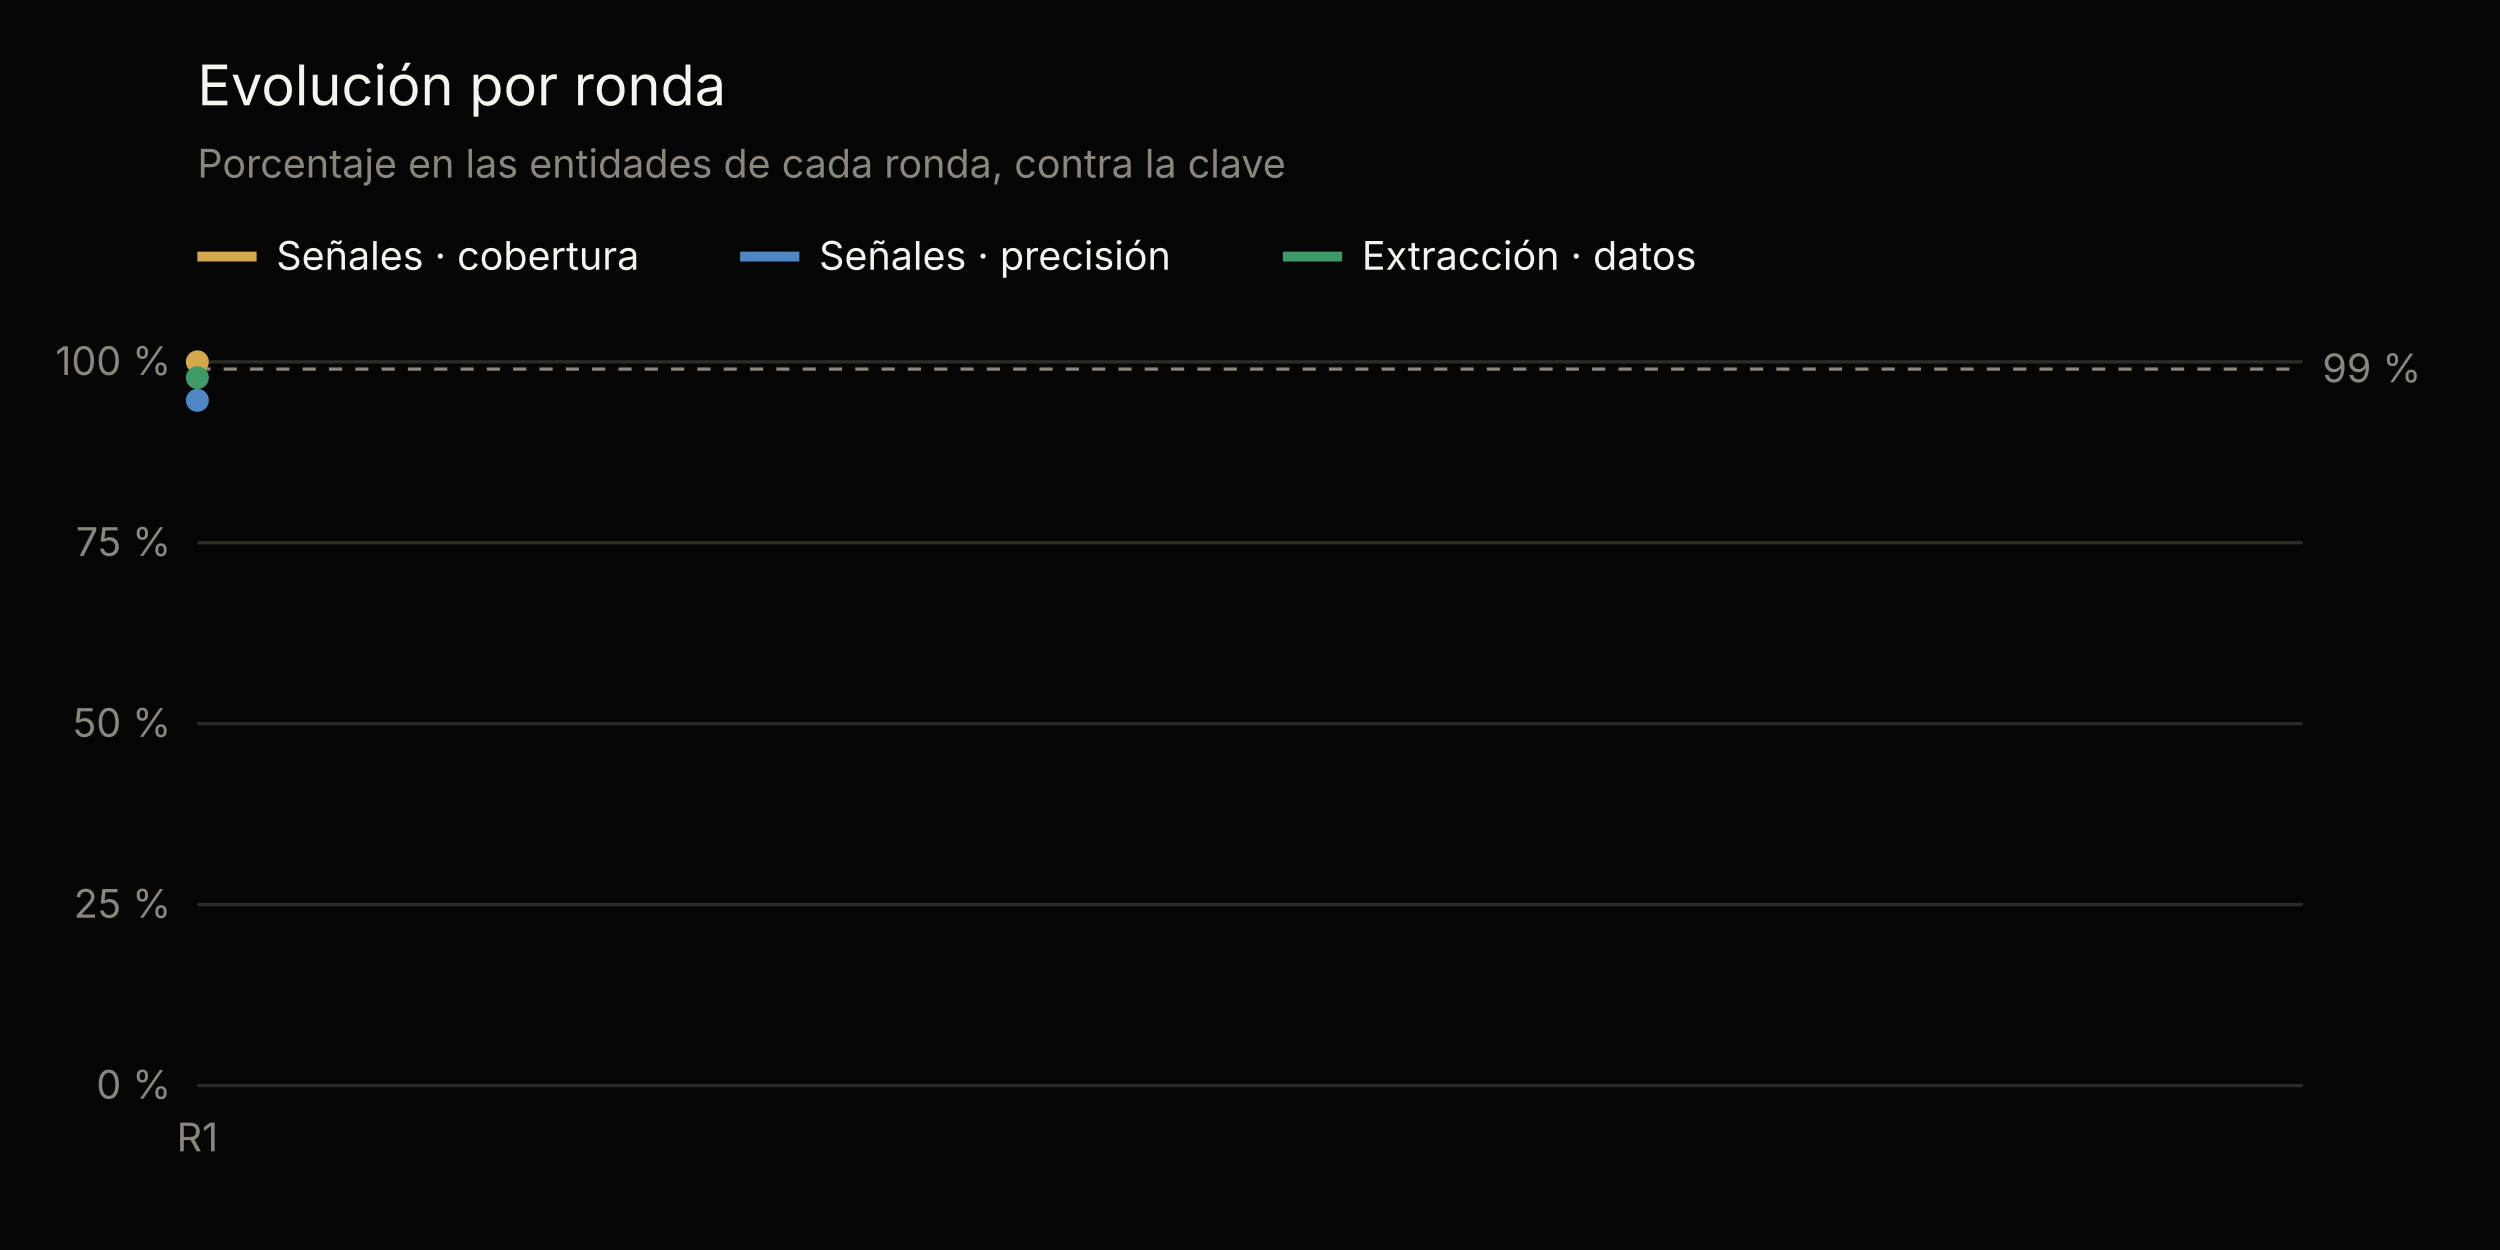
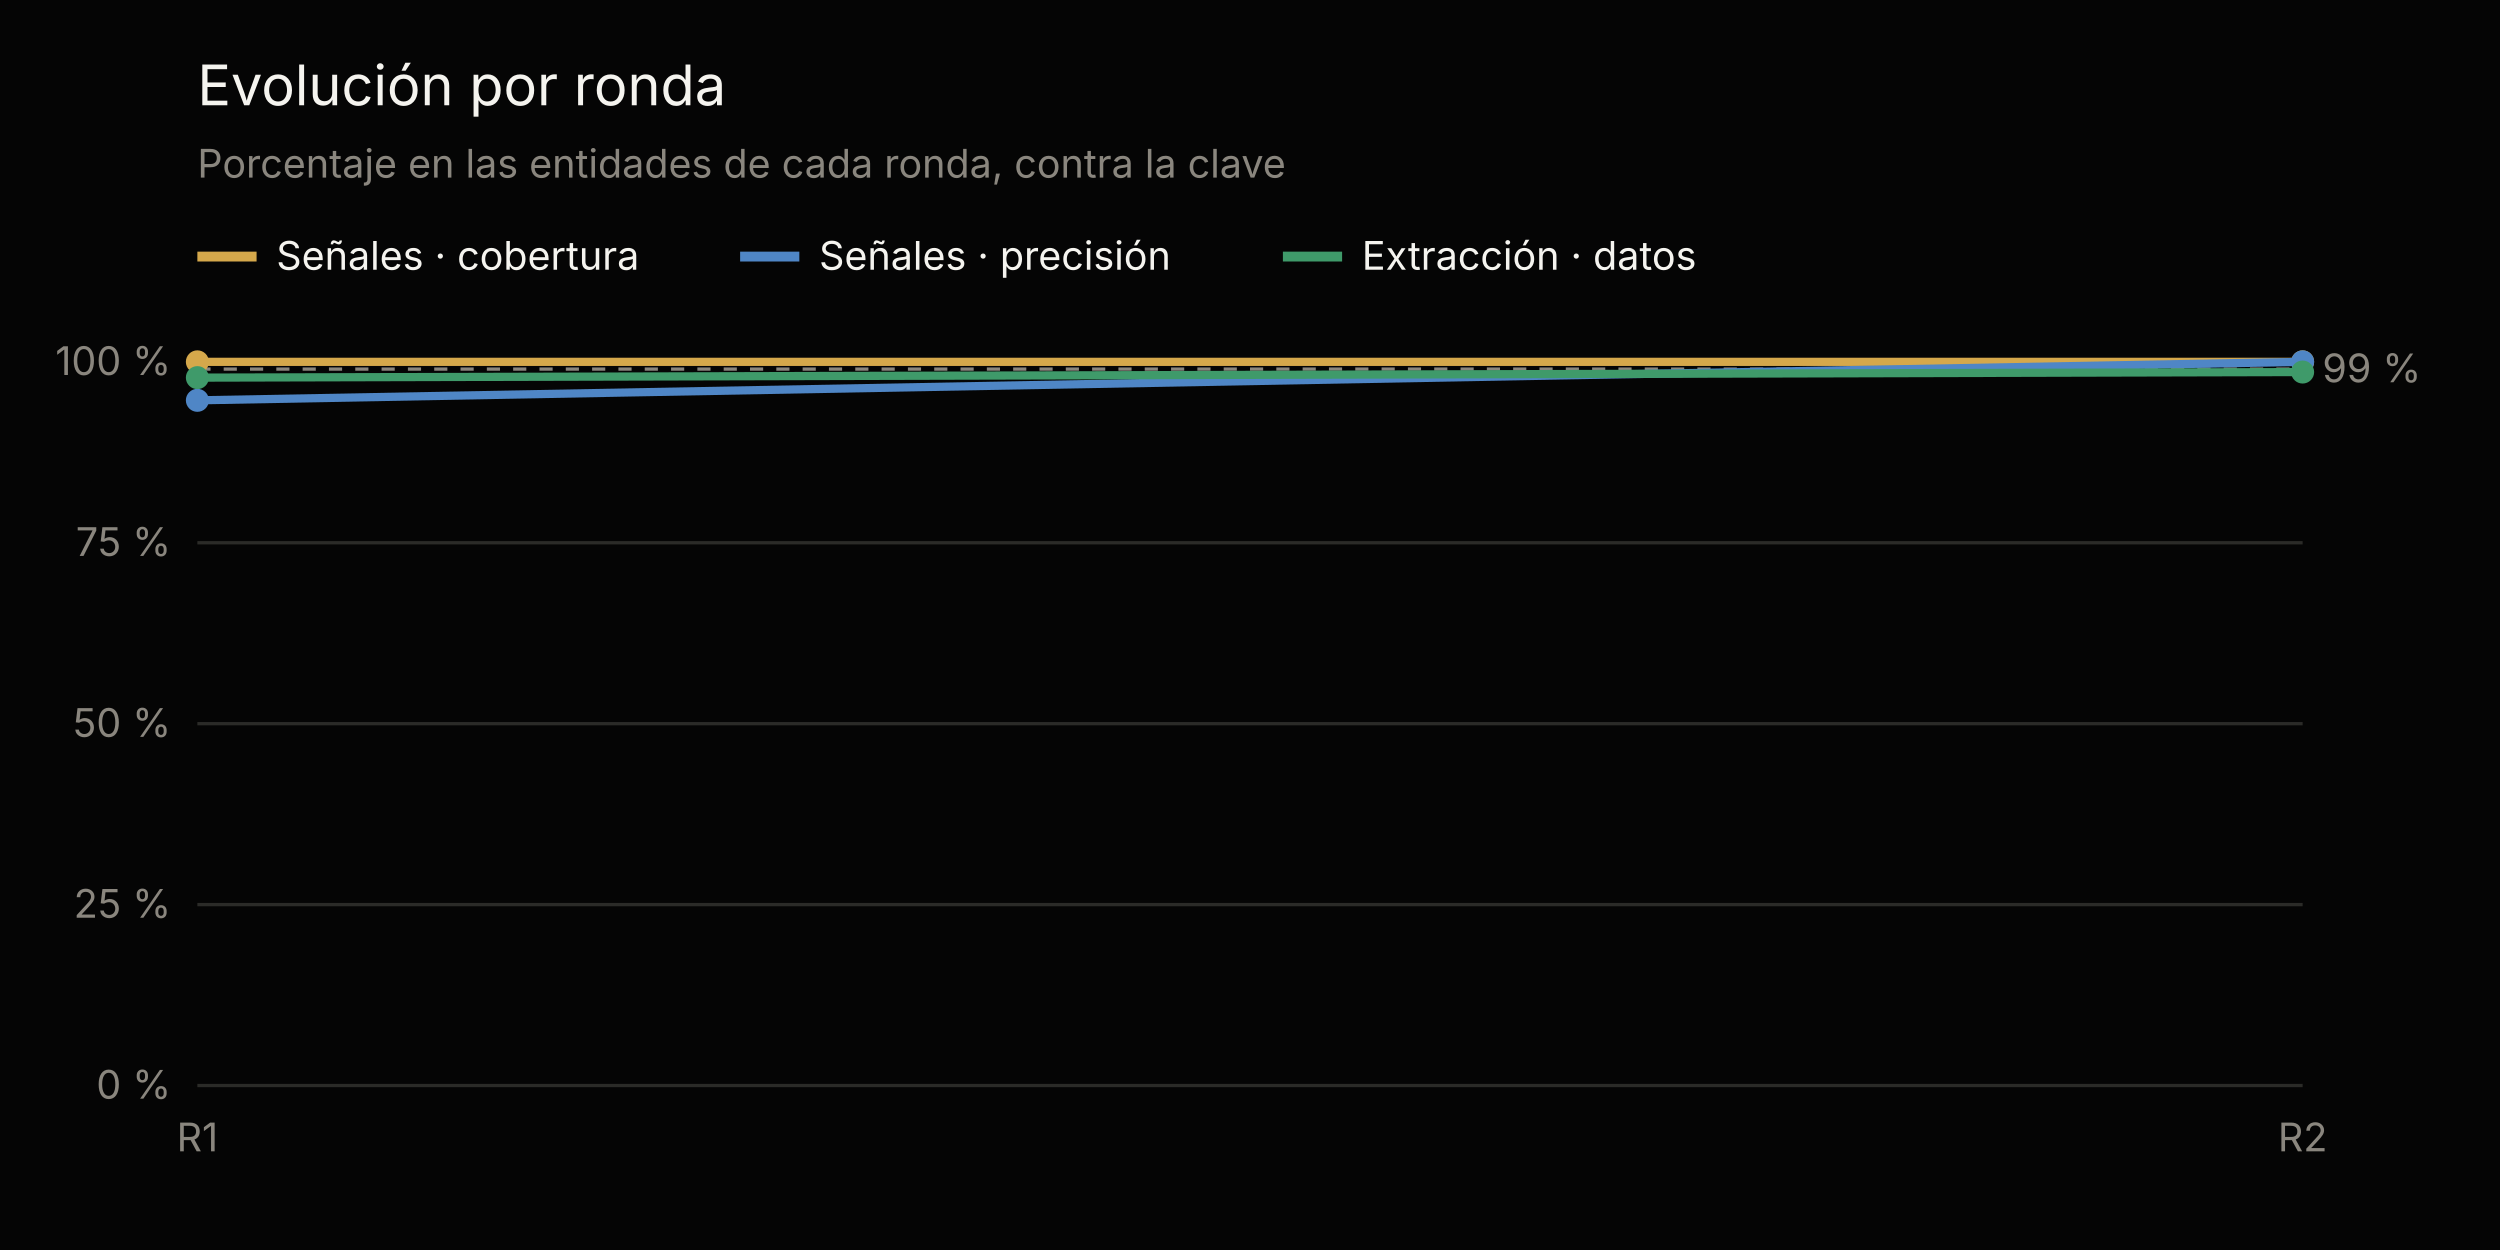
<svg xmlns="http://www.w3.org/2000/svg" viewBox="0 0 760 380" font-family="Inter, Arial, sans-serif" font-size="12">
  <rect width="760" height="380" fill="#050505" />
  <text x="60" y="32" font-size="17" fill="#f5f4ef">Evolución por ronda</text>
  <text x="60" y="54" fill="#8a867e">Porcentaje en las entidades de cada ronda, contra la clave</text>
  <line x1="60" x2="78" y1="78" y2="78" stroke="#d5a84b" stroke-width="3" />
  <text x="84" y="82" fill="#f5f4ef">Señales · cobertura</text>
  <line x1="225" x2="243" y1="78" y2="78" stroke="#4f86c6" stroke-width="3" />
  <text x="249" y="82" fill="#f5f4ef">Señales · precisión</text>
  <line x1="390" x2="408" y1="78" y2="78" stroke="#3f9a6a" stroke-width="3" />
  <text x="414" y="82" fill="#f5f4ef">Extracción · datos</text>
  <line x1="60" x2="700" y1="330.0" y2="330.0" stroke="#2b2b28" />
  <text x="52" y="334.0" text-anchor="end" fill="#8a867e">0 %</text>
  <line x1="60" x2="700" y1="275.0" y2="275.0" stroke="#2b2b28" />
  <text x="52" y="279.0" text-anchor="end" fill="#8a867e">25 %</text>
  <line x1="60" x2="700" y1="220.0" y2="220.0" stroke="#2b2b28" />
  <text x="52" y="224.0" text-anchor="end" fill="#8a867e">50 %</text>
  <line x1="60" x2="700" y1="165.0" y2="165.0" stroke="#2b2b28" />
  <text x="52" y="169.0" text-anchor="end" fill="#8a867e">75 %</text>
  <line x1="60" x2="700" y1="110.0" y2="110.0" stroke="#2b2b28" />
  <text x="52" y="114.0" text-anchor="end" fill="#8a867e">100 %</text>
  <line x1="60" x2="700" y1="112.2" y2="112.2" stroke="#8a867e" stroke-dasharray="4 4" />
  <text x="706" y="116.2" fill="#8a867e">99 %</text>
  <text x="60.0" y="350" text-anchor="middle" fill="#8a867e">R1</text>
-   <path d="M60.0,110.0" fill="none" stroke="#d5a84b" stroke-width="2.5" />
+   <text x="700.0" y="350" text-anchor="middle" fill="#8a867e">R2</text>
+   <path d="M60.0,110.0 L700.0,110.0" fill="none" stroke="#d5a84b" stroke-width="2.5" />
  <circle cx="60.0" cy="110.0" r="3.5" fill="#d5a84b" />
-   <path d="M60.0,121.7" fill="none" stroke="#4f86c6" stroke-width="2.5" />
+   <circle cx="700.0" cy="110.0" r="3.5" fill="#d5a84b" />
+   <path d="M60.0,121.7 L700.0,110.0" fill="none" stroke="#4f86c6" stroke-width="2.5" />
  <circle cx="60.0" cy="121.7" r="3.5" fill="#4f86c6" />
-   <path d="M60.0,114.8" fill="none" stroke="#3f9a6a" stroke-width="2.5" />
+   <circle cx="700.0" cy="110.0" r="3.5" fill="#4f86c6" />
+   <path d="M60.0,114.8 L700.0,113.1" fill="none" stroke="#3f9a6a" stroke-width="2.5" />
  <circle cx="60.0" cy="114.8" r="3.5" fill="#3f9a6a" />
+   <circle cx="700.0" cy="113.1" r="3.5" fill="#3f9a6a" />
</svg>
